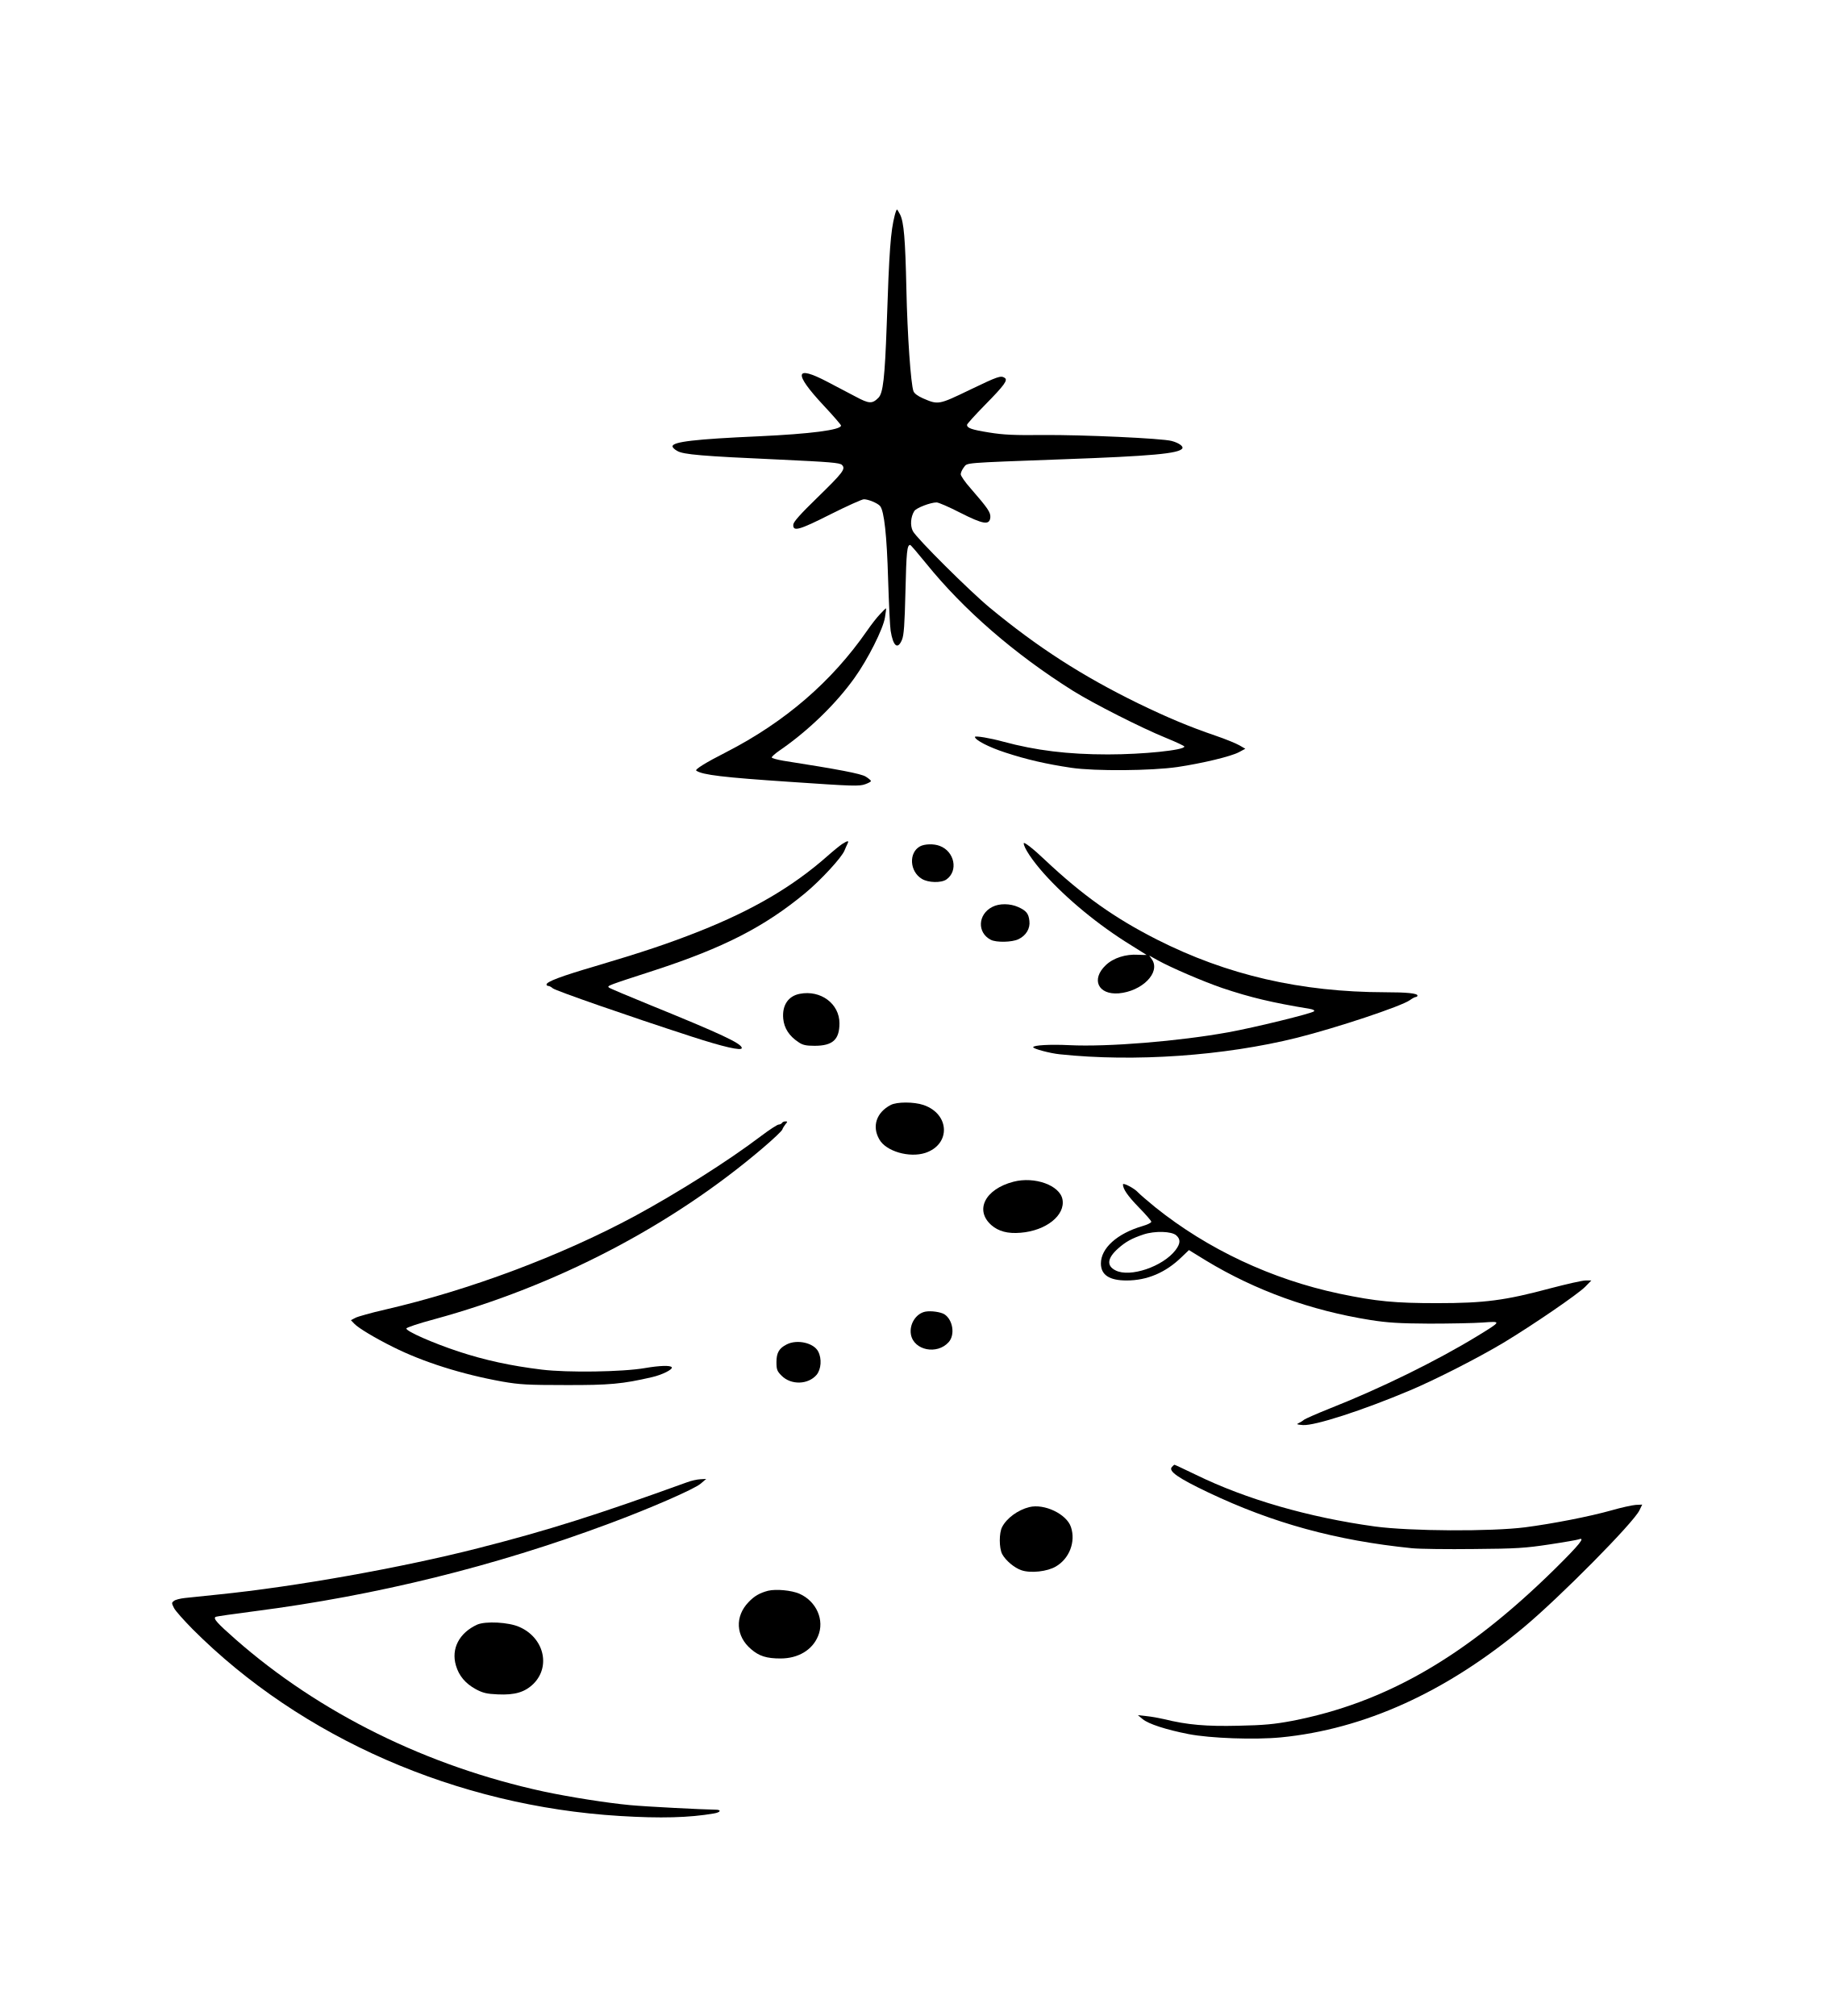
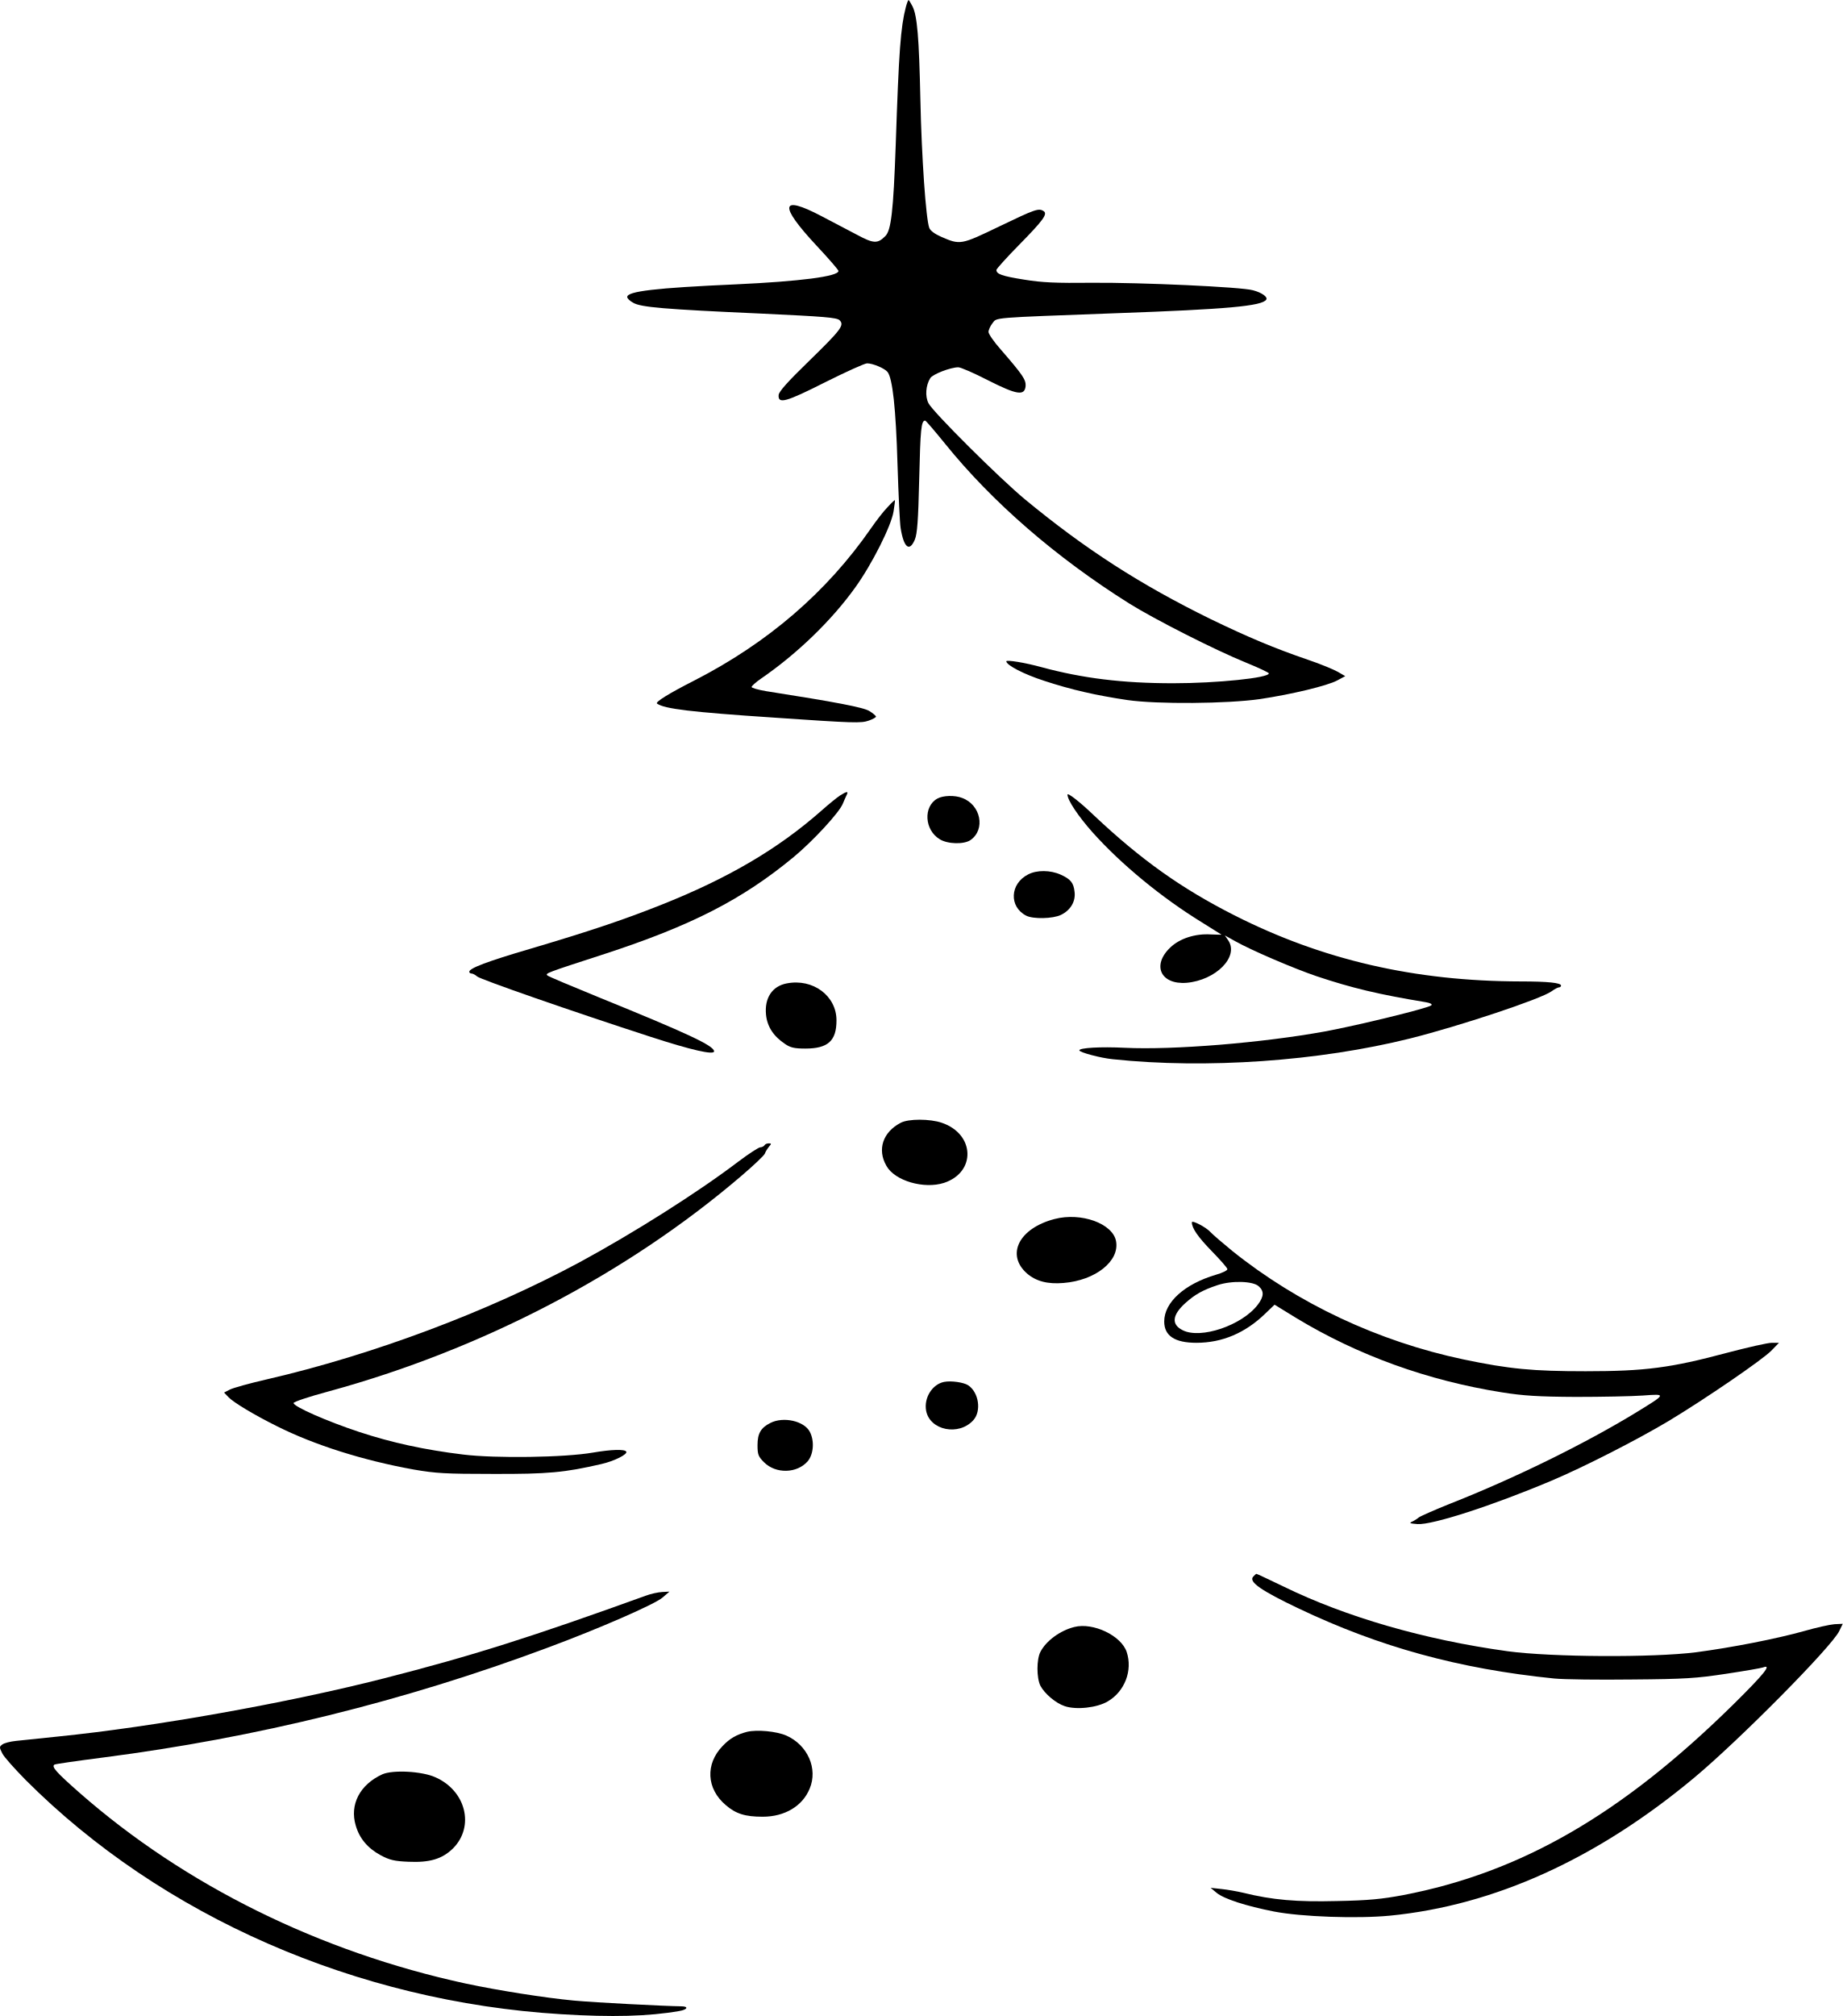
- <svg xmlns="http://www.w3.org/2000/svg" version="1.0" width="1171pt" height="1280pt" viewBox="0 0 1171 1280" preserveAspectRatio="xMidYMid meet">
+ <svg xmlns="http://www.w3.org/2000/svg" version="1.0" preserveAspectRatio="none" viewBox="109.3 133 933.4 1020.91">
  <g transform="translate(0,1280) scale(0.1,-0.1)" fill="#000000" stroke="none">
    <path d="M5681 11433 c-26 -102 -35 -217 -51 -698 -12 -334 -23 -432 -53 -461 -39 -39 -59 -38 -143 7 -44 23 -125 66 -181 95 -208 109 -216 56 -24 -150 61 -65 111 -123 111 -128 0 -28 -196 -53 -520 -68 -406 -18 -550 -35 -550 -64 0 -7 13 -20 30 -29 38 -23 157 -33 648 -55 320 -15 385 -20 398 -34 25 -25 7 -48 -157 -208 -105 -102 -150 -152 -152 -170 -4 -48 37 -36 237 65 104 52 199 95 211 95 29 0 88 -25 103 -43 26 -31 43 -187 51 -467 5 -157 12 -303 16 -325 16 -99 45 -122 72 -57 12 29 17 94 22 307 6 251 10 295 30 295 4 0 49 -53 101 -117 239 -296 562 -576 931 -808 131 -82 437 -237 592 -300 64 -26 117 -51 117 -55 0 -23 -263 -50 -485 -50 -256 0 -457 25 -665 81 -83 23 -180 39 -180 30 2 -20 88 -65 193 -99 137 -45 260 -73 420 -97 151 -22 508 -19 673 5 160 24 339 67 390 94 l41 22 -38 22 c-21 12 -89 40 -151 61 -167 57 -303 114 -493 206 -357 175 -636 355 -940 606 -127 105 -467 443 -489 487 -18 35 -14 90 9 127 12 20 103 55 142 55 12 0 79 -29 149 -65 148 -75 187 -81 192 -30 2 32 -14 56 -125 184 -35 39 -63 80 -63 90 0 10 9 30 20 44 24 30 -17 27 630 51 558 20 737 36 757 69 8 13 -22 35 -67 47 -58 17 -572 40 -816 38 -183 -2 -252 1 -344 16 -112 18 -140 28 -140 49 0 5 51 62 114 126 124 126 147 158 125 172 -25 16 -42 10 -223 -77 -197 -95 -199 -95 -296 -53 -32 14 -55 31 -60 45 -17 44 -39 360 -45 648 -7 320 -16 425 -40 474 -9 17 -18 32 -20 32 -2 0 -9 -17 -14 -37z" />
    <path d="M5589 8902 c-20 -20 -57 -68 -84 -107 -224 -323 -521 -579 -893 -770 -132 -67 -202 -111 -191 -118 38 -27 173 -43 592 -71 408 -28 442 -29 481 -15 20 7 36 16 36 20 0 4 -15 17 -33 28 -30 19 -173 46 -524 101 -40 7 -73 16 -73 21 0 5 21 24 47 42 184 126 360 297 478 462 85 118 183 313 194 385 5 30 8 56 7 57 -1 2 -18 -14 -37 -35z" />
    <path d="M5347 7441 c-15 -10 -57 -44 -93 -76 -221 -195 -474 -343 -814 -478 -197 -78 -362 -133 -662 -222 -215 -63 -308 -98 -308 -116 0 -5 5 -9 12 -9 6 0 19 -7 28 -15 17 -15 479 -176 880 -306 203 -66 320 -93 320 -73 -1 29 -135 91 -585 274 -137 56 -254 105 -259 110 -12 11 -10 12 289 109 441 144 698 276 957 490 98 81 233 227 250 271 6 14 14 33 19 43 11 21 2 21 -34 -2z" />
    <path d="M6500 7446 c0 -28 55 -110 127 -191 145 -162 349 -330 554 -456 55 -34 99 -62 99 -62 0 -1 -24 0 -54 1 -78 5 -157 -20 -205 -66 -95 -90 -49 -189 82 -179 148 13 266 131 212 214 l-18 26 54 -30 c82 -46 292 -136 409 -176 182 -61 318 -93 554 -132 24 -4 35 -10 29 -16 -14 -14 -378 -103 -543 -133 -315 -57 -764 -94 -1010 -82 -122 6 -230 0 -230 -13 0 -10 108 -39 170 -45 473 -50 1043 -10 1505 105 251 63 663 200 717 239 15 11 32 20 38 20 5 0 10 4 10 9 0 14 -67 21 -205 21 -536 1 -1004 109 -1450 335 -268 136 -471 280 -710 505 -72 69 -135 118 -135 106z" />
    <path d="M5841 7426 c-72 -40 -66 -159 12 -206 40 -25 123 -27 156 -4 77 54 52 178 -42 213 -38 15 -97 13 -126 -3z" />
    <path d="M6301 7042 c-93 -47 -98 -164 -10 -209 35 -18 135 -16 176 4 48 23 75 68 69 116 -5 47 -20 65 -71 88 -51 23 -120 24 -164 1z" />
    <path d="M5078 6490 c-74 -14 -113 -74 -105 -158 6 -61 38 -110 97 -149 26 -18 47 -23 102 -23 115 0 158 39 158 143 0 124 -119 213 -252 187z" />
    <path d="M5655 5784 c-90 -47 -120 -135 -72 -218 42 -76 191 -119 292 -86 163 54 156 247 -11 304 -61 21 -170 21 -209 0z" />
    <path d="M4965 5670 c-3 -5 -13 -10 -21 -10 -8 0 -59 -33 -112 -73 -208 -158 -530 -361 -803 -509 -467 -251 -1047 -469 -1584 -593 -88 -20 -173 -44 -188 -52 l-29 -15 23 -24 c25 -26 129 -89 244 -146 189 -95 438 -174 695 -220 109 -19 160 -22 400 -22 280 -1 363 7 549 50 66 15 135 50 126 63 -8 13 -75 11 -169 -5 -143 -25 -492 -30 -656 -10 -197 24 -362 60 -529 115 -163 54 -331 128 -331 146 0 6 77 32 178 59 776 212 1510 595 2090 1091 62 53 116 104 119 113 3 9 13 25 21 35 13 15 13 17 -1 17 -9 0 -19 -4 -22 -10z" />
    <path d="M6435 5297 c-181 -47 -248 -181 -140 -276 45 -39 104 -55 185 -48 162 13 285 111 266 212 -17 89 -176 147 -311 112z" />
    <path d="M7130 5280 c0 -29 30 -73 100 -145 44 -45 80 -86 80 -92 0 -7 -26 -19 -57 -28 -160 -47 -263 -140 -263 -237 0 -73 54 -108 163 -108 131 0 248 50 349 148 l47 45 109 -67 c312 -189 665 -317 1043 -377 107 -17 183 -22 374 -23 132 0 285 3 340 7 120 9 120 9 -35 -86 -259 -158 -615 -333 -940 -461 -80 -32 -152 -64 -160 -70 -8 -7 -24 -17 -35 -22 -16 -7 -10 -9 28 -12 75 -5 378 93 677 219 166 70 434 207 595 303 189 114 475 310 520 356 l39 40 -37 0 c-20 0 -121 -23 -224 -50 -287 -77 -417 -94 -718 -94 -268 0 -386 11 -620 60 -430 91 -837 282 -1170 549 -49 40 -99 83 -110 95 -22 25 -95 63 -95 50z m339 -324 c28 -25 26 -52 -5 -93 -80 -105 -290 -176 -381 -129 -58 29 -53 77 15 138 48 43 87 65 162 90 72 24 180 21 209 -6z" />
    <path d="M5875 4472 c-60 -12 -103 -81 -91 -146 19 -100 166 -129 239 -48 42 46 28 141 -26 177 -24 15 -86 24 -122 17z" />
    <path d="M4995 4264 c-48 -24 -65 -53 -65 -112 0 -48 4 -58 33 -87 60 -60 168 -57 222 6 29 36 34 102 10 148 -28 55 -134 79 -200 45z" />
    <path d="M7440 3485 c-22 -26 41 -70 230 -160 412 -196 813 -306 1295 -355 50 -5 227 -7 395 -5 268 2 326 6 477 29 94 14 178 29 186 32 47 18 7 -32 -151 -188 -565 -556 -1074 -850 -1672 -965 -108 -20 -175 -27 -336 -30 -203 -5 -324 5 -474 42 -30 7 -80 16 -110 19 l-55 6 30 -25 c37 -31 149 -67 291 -95 139 -27 421 -37 587 -21 529 52 1048 287 1542 699 229 191 696 663 734 742 l18 37 -42 -2 c-24 -2 -92 -17 -151 -34 -142 -40 -374 -85 -549 -108 -219 -28 -732 -25 -955 5 -421 58 -819 173 -1136 328 -73 35 -134 64 -137 64 -2 0 -10 -7 -17 -15z" />
    <path d="M4363 3389 c-573 -207 -877 -304 -1328 -419 -486 -124 -1164 -245 -1650 -294 -88 -9 -183 -19 -211 -22 -29 -3 -60 -11 -69 -18 -16 -12 -16 -14 0 -46 9 -18 63 -78 118 -134 690 -691 1678 -1123 2712 -1186 259 -16 443 -11 598 16 43 7 50 24 10 24 -83 1 -435 19 -543 29 -148 14 -382 51 -547 86 -739 160 -1423 497 -1958 967 -117 103 -143 132 -126 142 4 3 115 19 247 36 775 100 1524 285 2248 555 262 97 546 221 585 255 l35 30 -37 -2 c-20 -1 -58 -9 -84 -19z" />
    <path d="M6535 3231 c-72 -18 -143 -70 -172 -126 -20 -38 -20 -132 0 -172 22 -41 78 -88 123 -103 59 -20 164 -8 218 24 86 50 127 157 96 250 -27 83 -170 151 -265 127z" />
    <path d="M4877 2700 c-53 -14 -87 -33 -124 -72 -88 -91 -82 -216 16 -299 51 -44 98 -59 187 -59 112 0 202 54 238 142 43 101 -10 221 -118 269 -51 22 -148 31 -199 19z" />
    <path d="M3030 2485 c-114 -52 -167 -153 -135 -260 19 -65 60 -114 126 -150 45 -24 69 -30 140 -33 109 -5 172 14 227 68 110 111 65 292 -90 360 -69 31 -215 38 -268 15z" />
  </g>
</svg>
